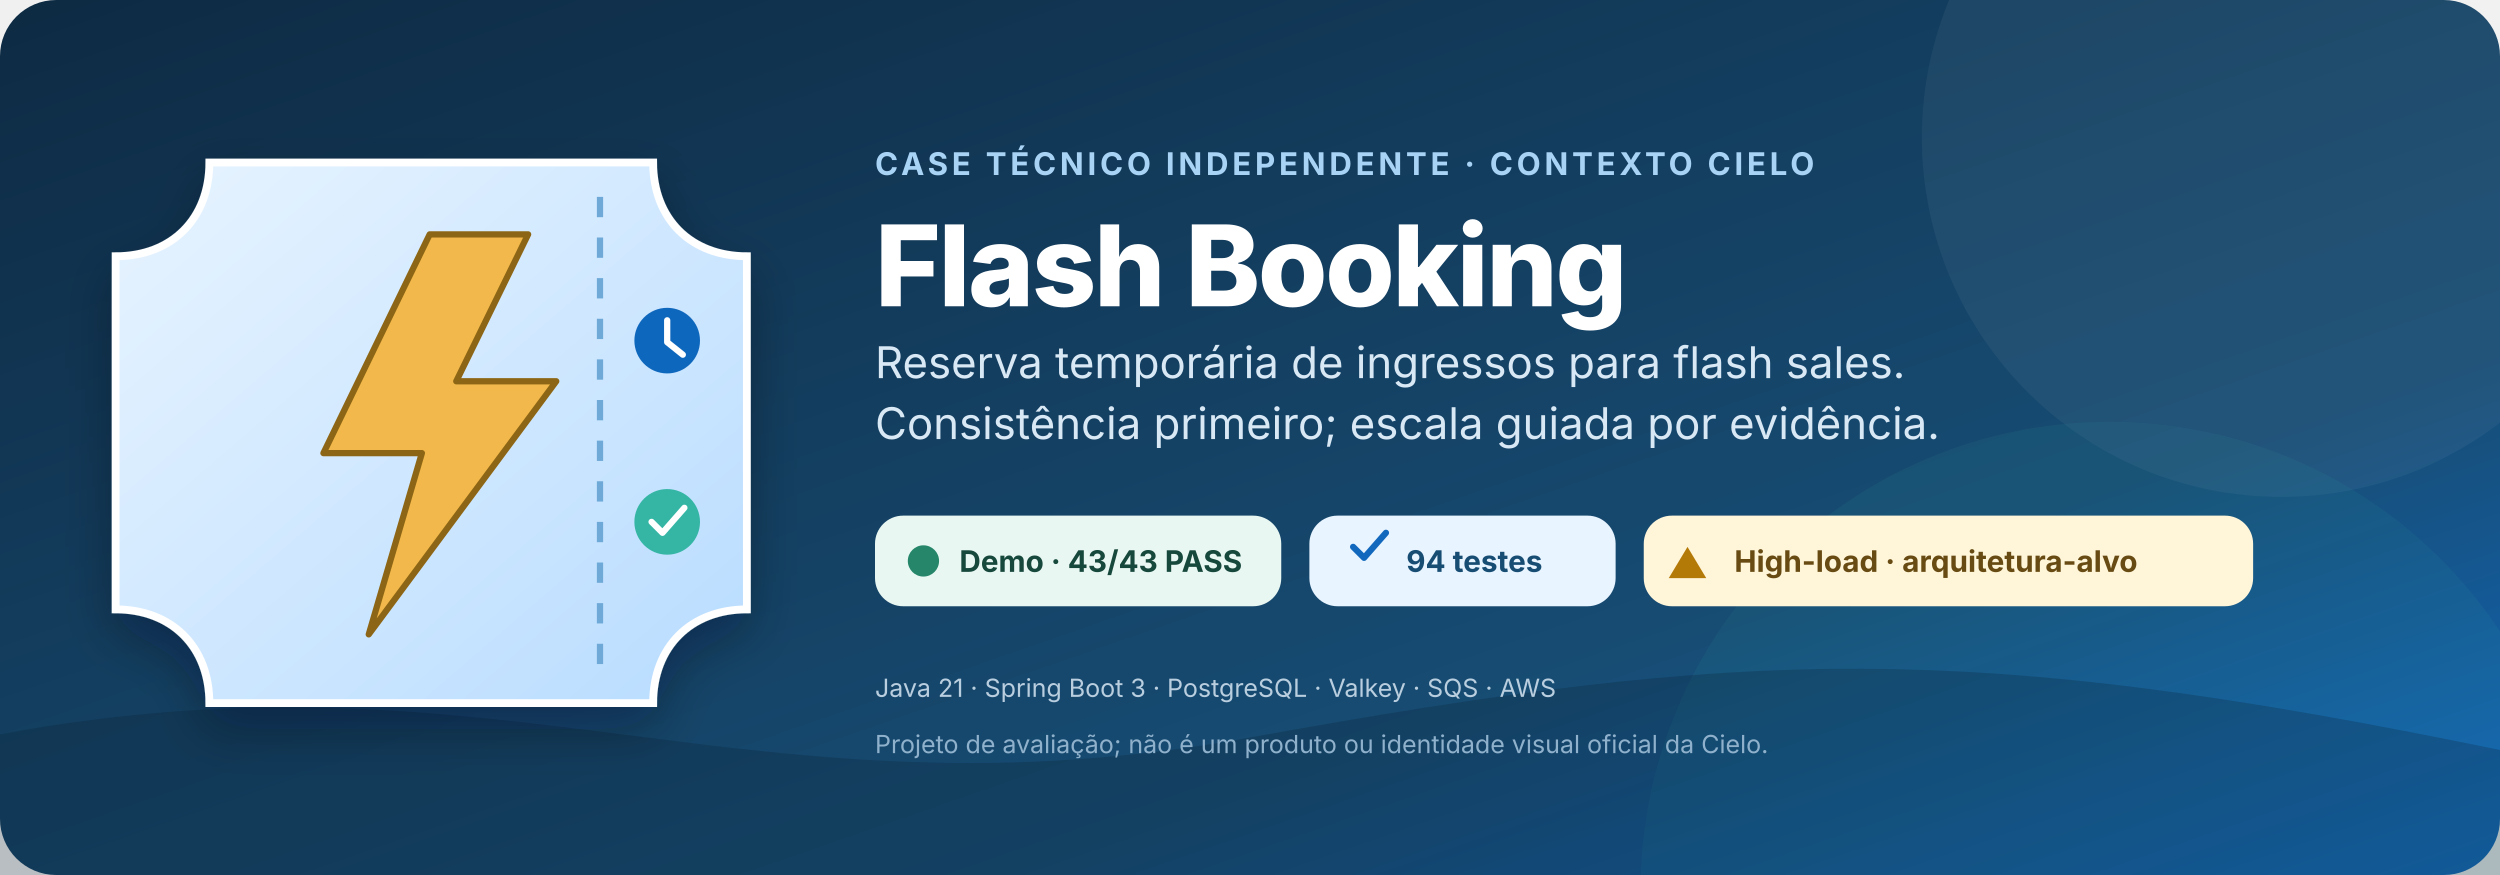
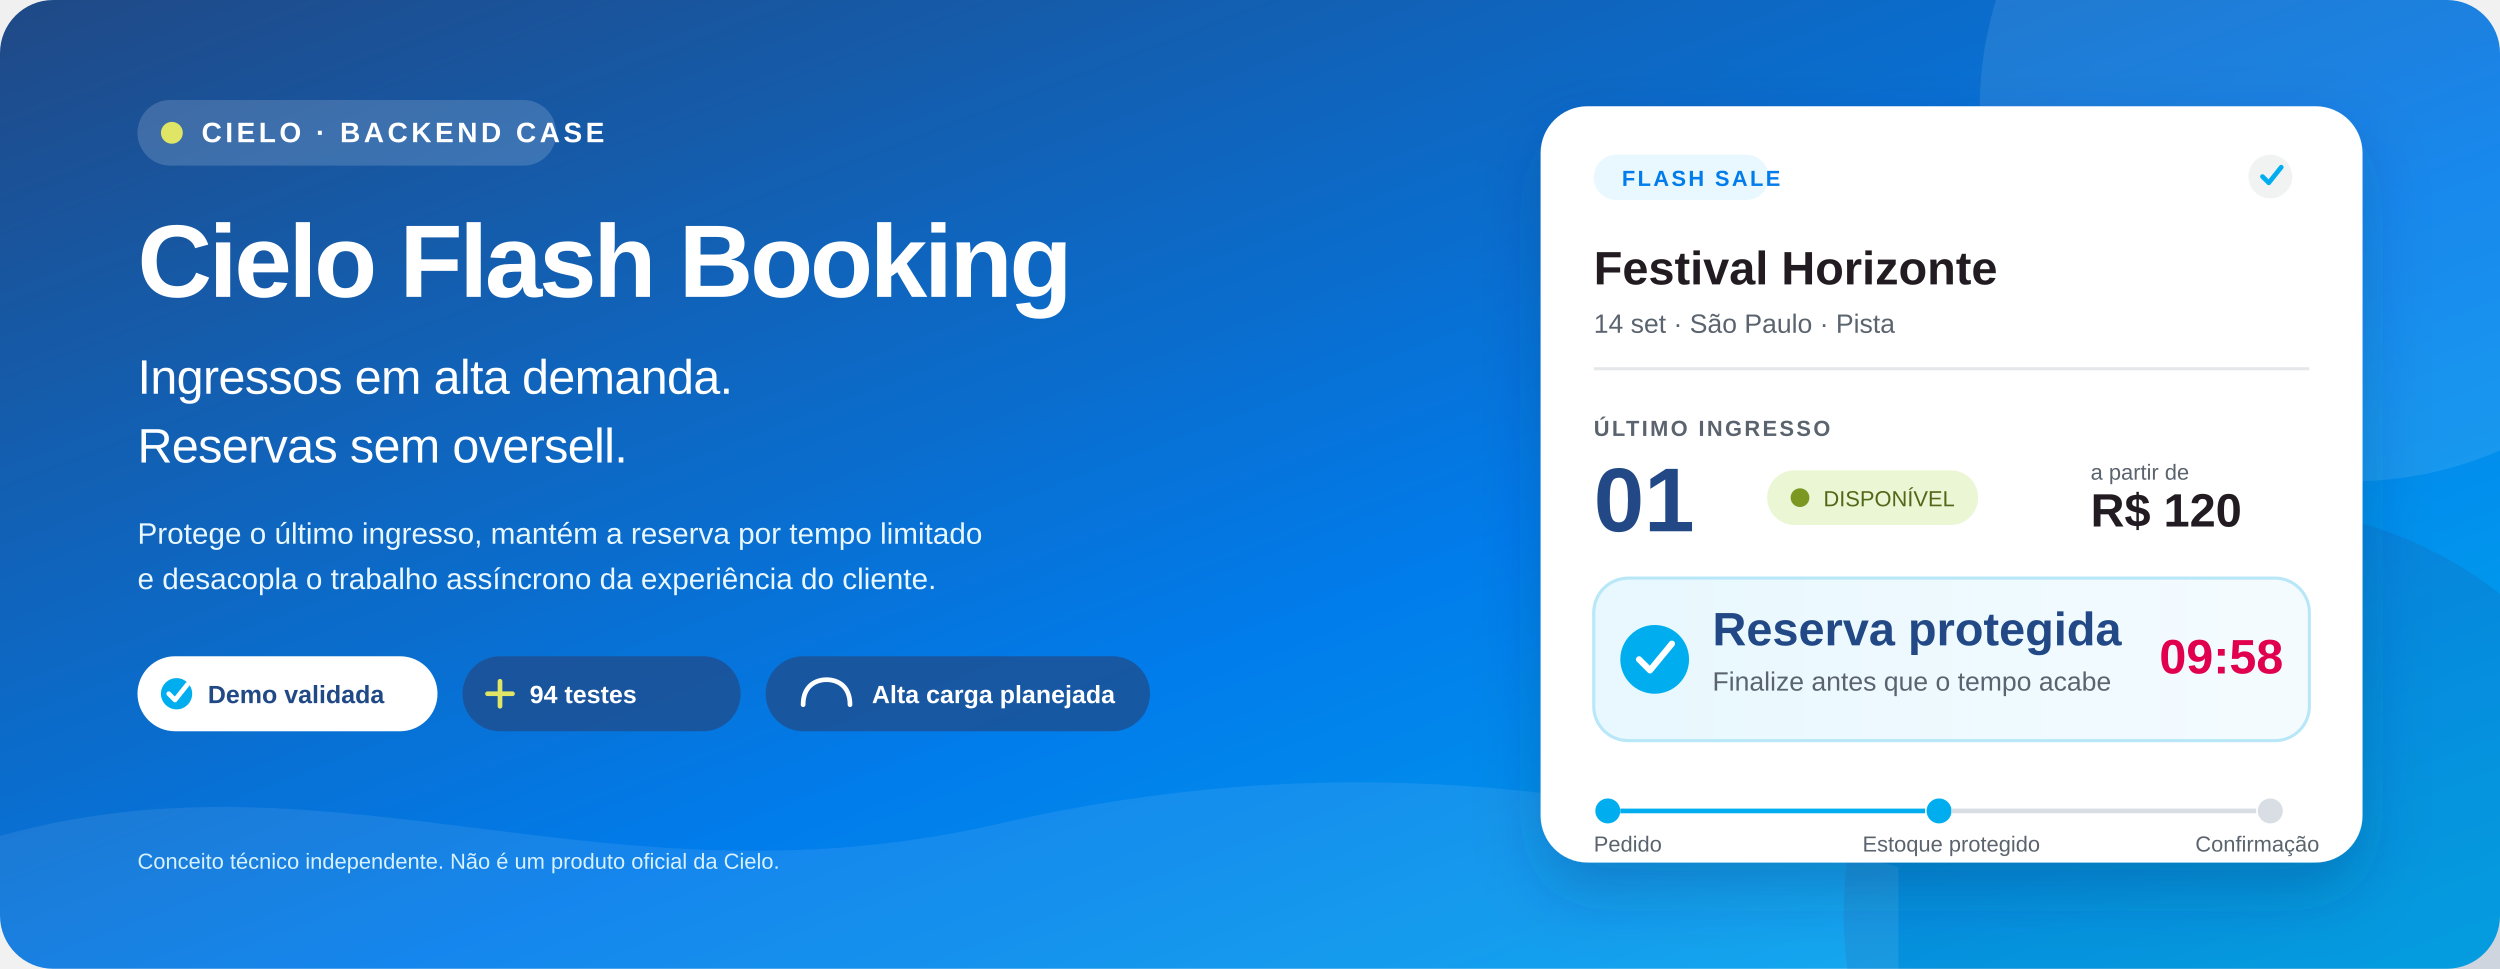
- <svg xmlns="http://www.w3.org/2000/svg" width="1600" height="560" viewBox="0 0 1600 560" role="img" aria-labelledby="title desc">
+ <svg xmlns="http://www.w3.org/2000/svg" width="1600" height="620" viewBox="0 0 1600 620" role="img" aria-labelledby="title desc">
  <defs>
-     <linearGradient id="hero-bg" x1="0" y1="0" x2="1" y2="1">
-       <stop offset="0" stop-color="#0e2a43" />
-       <stop offset="0.7" stop-color="#174c73" />
-       <stop offset="1" stop-color="#1168bd" />
+     <linearGradient id="brand-background" x1="0" y1="0" x2="1" y2="1">
+       <stop offset="0" stop-color="#204986" />
+       <stop offset="0.58" stop-color="#017CEB" />
+       <stop offset="1" stop-color="#00AEEF" />
    </linearGradient>
-     <linearGradient id="ticket-bg" x1="0" y1="0" x2="1" y2="1">
-       <stop offset="0" stop-color="#e8f4ff" />
-       <stop offset="1" stop-color="#b8dcff" />
+     <linearGradient id="reservation-background" x1="0" y1="0" x2="1" y2="0">
+       <stop offset="0" stop-color="#E8F8FE" />
+       <stop offset="1" stop-color="#F4FBFF" />
    </linearGradient>
-     <filter id="shadow" x="-20%" y="-20%" width="140%" height="140%">
-       <feDropShadow dx="0" dy="14" stdDeviation="16" flood-color="#06131e" flood-opacity="0.3" />
+     <filter id="card-shadow" x="-20%" y="-20%" width="140%" height="150%">
+       <feDropShadow dx="0" dy="18" stdDeviation="20" flood-color="#12335E" flood-opacity="0.25" />
    </filter>
    <style>
-       .sans { font-family: Inter, "Segoe UI", Arial, sans-serif; }
-       .eyebrow { font-size: 20px; font-weight: 700; letter-spacing: 2.4px; }
-       .title { font-size: 72px; font-weight: 780; letter-spacing: -1.5px; }
-       .subtitle { font-size: 28px; font-weight: 430; }
-       .badge { font-size: 19px; font-weight: 650; }
-       .small { font-size: 16px; }
+       .brand-font { font-family: Montserrat, "Segoe UI", Arial, sans-serif; }
+       .eyebrow { font-size: 18px; font-weight: 700; letter-spacing: 2.2px; }
+       .hero-title { font-size: 66px; font-weight: 760; letter-spacing: -2px; }
+       .hero-copy { font-size: 31px; font-weight: 520; letter-spacing: -0.4px; }
+       .body { font-size: 19px; font-weight: 450; }
+       .chip { font-size: 16px; font-weight: 650; }
+       .card-label { font-size: 14px; font-weight: 750; letter-spacing: 1.5px; }
+       .card-title { font-size: 30px; font-weight: 720; }
+       .card-body { font-size: 17px; font-weight: 500; }
+       .number { font-size: 58px; font-weight: 760; }
+       .timer { font-size: 31px; font-weight: 740; }
+       .small { font-size: 14px; font-weight: 500; }
    </style>
  </defs>
-   <rect width="1600" height="560" rx="36" fill="url(#hero-bg)" />
-   <circle cx="1460" cy="88" r="230" fill="#ffffff" opacity="0.05" />
-   <circle cx="1350" cy="570" r="300" fill="#35b5a4" opacity="0.08" />
-   <path d="M0 470 C320 410 480 530 800 472 S1260 410 1600 480 L1600 560 L0 560 Z" fill="#071d30" opacity="0.24" />
-   <g transform="translate(92 88)" filter="url(#shadow)">
-     <path d="M42 16 H326 C326 52 350 76 386 76 V302 C350 302 326 326 326 362 H42 C42 326 18 302 -18 302 V76 C18 76 42 52 42 16 Z" fill="url(#ticket-bg)" stroke="#ffffff" stroke-width="5" />
-     <line x1="292" y1="38" x2="292" y2="340" stroke="#6ea9d7" stroke-width="4" stroke-dasharray="13 13" />
-     <path d="M183 62 L115 202 H178 L144 318 L264 156 H200 L246 62 Z" fill="#f2b84b" stroke="#8d6512" stroke-width="4" stroke-linejoin="round" />
-     <circle cx="335" cy="130" r="21" fill="#1168bd" />
-     <path d="M335 117 V131 L345 139" fill="none" stroke="#ffffff" stroke-width="4" stroke-linecap="round" stroke-linejoin="round" />
-     <circle cx="335" cy="246" r="21" fill="#35b5a4" />
-     <path d="M325 246 l7 7 14-16" fill="none" stroke="#ffffff" stroke-width="4" stroke-linecap="round" stroke-linejoin="round" />
+   <rect width="1600" height="620" rx="34" fill="url(#brand-background)" />
+   <circle cx="1505" cy="70" r="238" fill="#FFFFFF" opacity="0.09" />
+   <circle cx="1440" cy="585" r="260" fill="#204986" opacity="0.16" />
+   <path d="M0 535 C215 475 390 585 640 527 C845 480 1025 500 1215 555 L1215 620 L0 620 Z" fill="#FFFFFF" opacity="0.08" />
+   <g class="brand-font" transform="translate(88 0)">
+     <g transform="translate(0 64)">
+       <rect width="268" height="42" rx="21" fill="#FFFFFF" opacity="0.16" />
+       <circle cx="22" cy="21" r="7" fill="#E0E566" />
+       <text x="41" y="27" class="eyebrow" fill="#FFFFFF">CIELO · BACKEND CASE</text>
+     </g>
+     <text x="0" y="190" class="hero-title" fill="#FFFFFF">Cielo Flash Booking</text>
+     <text x="0" y="252" class="hero-copy" fill="#FFFFFF">Ingressos em alta demanda.</text>
+     <text x="0" y="296" class="hero-copy" fill="#FFFFFF">Reservas sem oversell.</text>
+     <text x="0" y="348" class="body" fill="#E9F7FF">Protege o último ingresso, mantém a reserva por tempo limitado</text>
+     <text x="0" y="377" class="body" fill="#E9F7FF">e desacopla o trabalho assíncrono da experiência do cliente.</text>
+     <g transform="translate(0 420)">
+       <rect width="192" height="48" rx="24" fill="#FFFFFF" />
+       <circle cx="25" cy="24" r="10" fill="#00AEEF" />
+       <path d="M20 24 l4 4 8-10" fill="none" stroke="#FFFFFF" stroke-width="3" stroke-linecap="round" stroke-linejoin="round" />
+       <text x="45" y="30" class="chip" fill="#204986">Demo validada</text>
+       <rect x="208" width="178" height="48" rx="24" fill="#204986" opacity="0.72" />
+       <path d="M232 16 v16 M224 24 h16" stroke="#E0E566" stroke-width="3" stroke-linecap="round" />
+       <text x="251" y="30" class="chip" fill="#FFFFFF">94 testes</text>
+       <rect x="402" width="246" height="48" rx="24" fill="#204986" opacity="0.72" />
+       <path d="M426 31 C426 19 434 15 441 15 C448 15 456 19 456 31" fill="none" stroke="#FFFFFF" stroke-width="3" stroke-linecap="round" />
+       <text x="470" y="30" class="chip" fill="#FFFFFF">Alta carga planejada</text>
+     </g>
+     <text x="0" y="556" class="small" fill="#D8F2FD">Conceito técnico independente. Não é um produto oficial da Cielo.</text>
  </g>
-   <g class="sans" transform="translate(560 0)">
-     <text x="0" y="112" class="eyebrow" fill="#a9d3f5">CASE TÉCNICO INDEPENDENTE · CONTEXTO CIELO</text>
-     <text x="0" y="196" class="title" fill="#ffffff">Flash Booking</text>
-     <text x="0" y="242" class="subtitle" fill="#d9e8f5">Reserva temporária de ingressos para flash sales.</text>
-     <text x="0" y="281" class="subtitle" fill="#d9e8f5">Consistência primeiro; escala guiada por evidência.</text>
-     <g transform="translate(0 330)">
-       <rect width="260" height="58" rx="18" fill="#e9f7f2" />
-       <circle cx="31" cy="29" r="10" fill="#26866a" />
-       <text x="54" y="36" class="badge" fill="#17483c">Demo · 43/43 PASS</text>
-       <rect x="278" width="196" height="58" rx="18" fill="#e8f4ff" />
-       <path d="M306 20 l7 7 14-16" fill="none" stroke="#1168bd" stroke-width="4" stroke-linecap="round" stroke-linejoin="round" />
-       <text x="340" y="36" class="badge" fill="#174c73">94 testes</text>
-       <rect x="492" width="390" height="58" rx="18" fill="#fff5d9" />
-       <path d="M520 20 L532 40 H508 Z" fill="#b47a08" />
-       <text x="550" y="36" class="badge" fill="#674b13">High-load · arquitetura-alvo</text>
+   <g class="brand-font" transform="translate(986 68)" filter="url(#card-shadow)">
+     <rect width="526" height="484" rx="30" fill="#FFFFFF" />
+     <g transform="translate(34 31)">
+       <rect width="112" height="29" rx="14.5" fill="#E8F8FE" />
+       <text x="18" y="20" class="card-label" fill="#017CEB">FLASH SALE</text>
+       <circle cx="433" cy="14" r="14" fill="#F1F2F2" />
+       <path d="M428 14 l4 4 8-10" fill="none" stroke="#00AEEF" stroke-width="3" stroke-linecap="round" stroke-linejoin="round" />
    </g>
-     <text x="0" y="446" class="small" fill="#b9cedf">Java 21 · Spring Boot 3 · PostgreSQL · Valkey · SQS · AWS</text>
-     <text x="0" y="482" class="small" fill="#8fb1cc">Projeto de avaliação; não é um produto ou identidade visual oficial da Cielo.</text>
+     <g transform="translate(34 86)">
+       <text x="0" y="28" class="card-title" fill="#231F20">Festival Horizonte</text>
+       <text x="0" y="59" class="card-body" fill="#5A646E">14 set · São Paulo · Pista</text>
+     </g>
+     <line x1="34" y1="168" x2="492" y2="168" stroke="#E5E8EB" stroke-width="2" />
+     <g transform="translate(34 194)">
+       <text x="0" y="17" class="card-label" fill="#5A646E">ÚLTIMO INGRESSO</text>
+       <text x="0" y="78" class="number" fill="#204986">01</text>
+       <rect x="111" y="39" width="135" height="35" rx="17.5" fill="#EAF6D4" />
+       <circle cx="132" cy="56.5" r="6" fill="#7C9824" />
+       <text x="147" y="62" class="small" fill="#536719">DISPONÍVEL</text>
+       <text x="318" y="45" class="small" fill="#5A646E">a partir de</text>
+       <text x="318" y="75" class="card-title" fill="#231F20">R$ 120</text>
+     </g>
+     <g transform="translate(34 302)">
+       <rect width="458" height="104" rx="22" fill="url(#reservation-background)" stroke="#B8E7F8" stroke-width="2" />
+       <circle cx="39" cy="52" r="22" fill="#00AEEF" />
+       <path d="M29 52 l7 7 14-17" fill="none" stroke="#FFFFFF" stroke-width="4" stroke-linecap="round" stroke-linejoin="round" />
+       <text x="76" y="43" class="card-title" font-size="21" fill="#204986">Reserva protegida</text>
+       <text x="76" y="72" class="card-body" fill="#5A646E">Finalize antes que o tempo acabe</text>
+       <text x="362" y="61" class="timer" fill="#E0004D">09:58</text>
+     </g>
+     <g transform="translate(34 443)">
+       <circle cx="9" cy="8" r="8" fill="#00AEEF" />
+       <line x1="17" y1="8" x2="212" y2="8" stroke="#00AEEF" stroke-width="3" />
+       <circle cx="221" cy="8" r="8" fill="#00AEEF" />
+       <line x1="229" y1="8" x2="424" y2="8" stroke="#D8DEE3" stroke-width="3" />
+       <circle cx="433" cy="8" r="8" fill="#D8DEE3" />
+       <text x="0" y="34" class="small" fill="#5A646E">Pedido</text>
+       <text x="172" y="34" class="small" fill="#5A646E">Estoque protegido</text>
+       <text x="385" y="34" class="small" fill="#5A646E">Confirmação</text>
+     </g>
  </g>
</svg>
